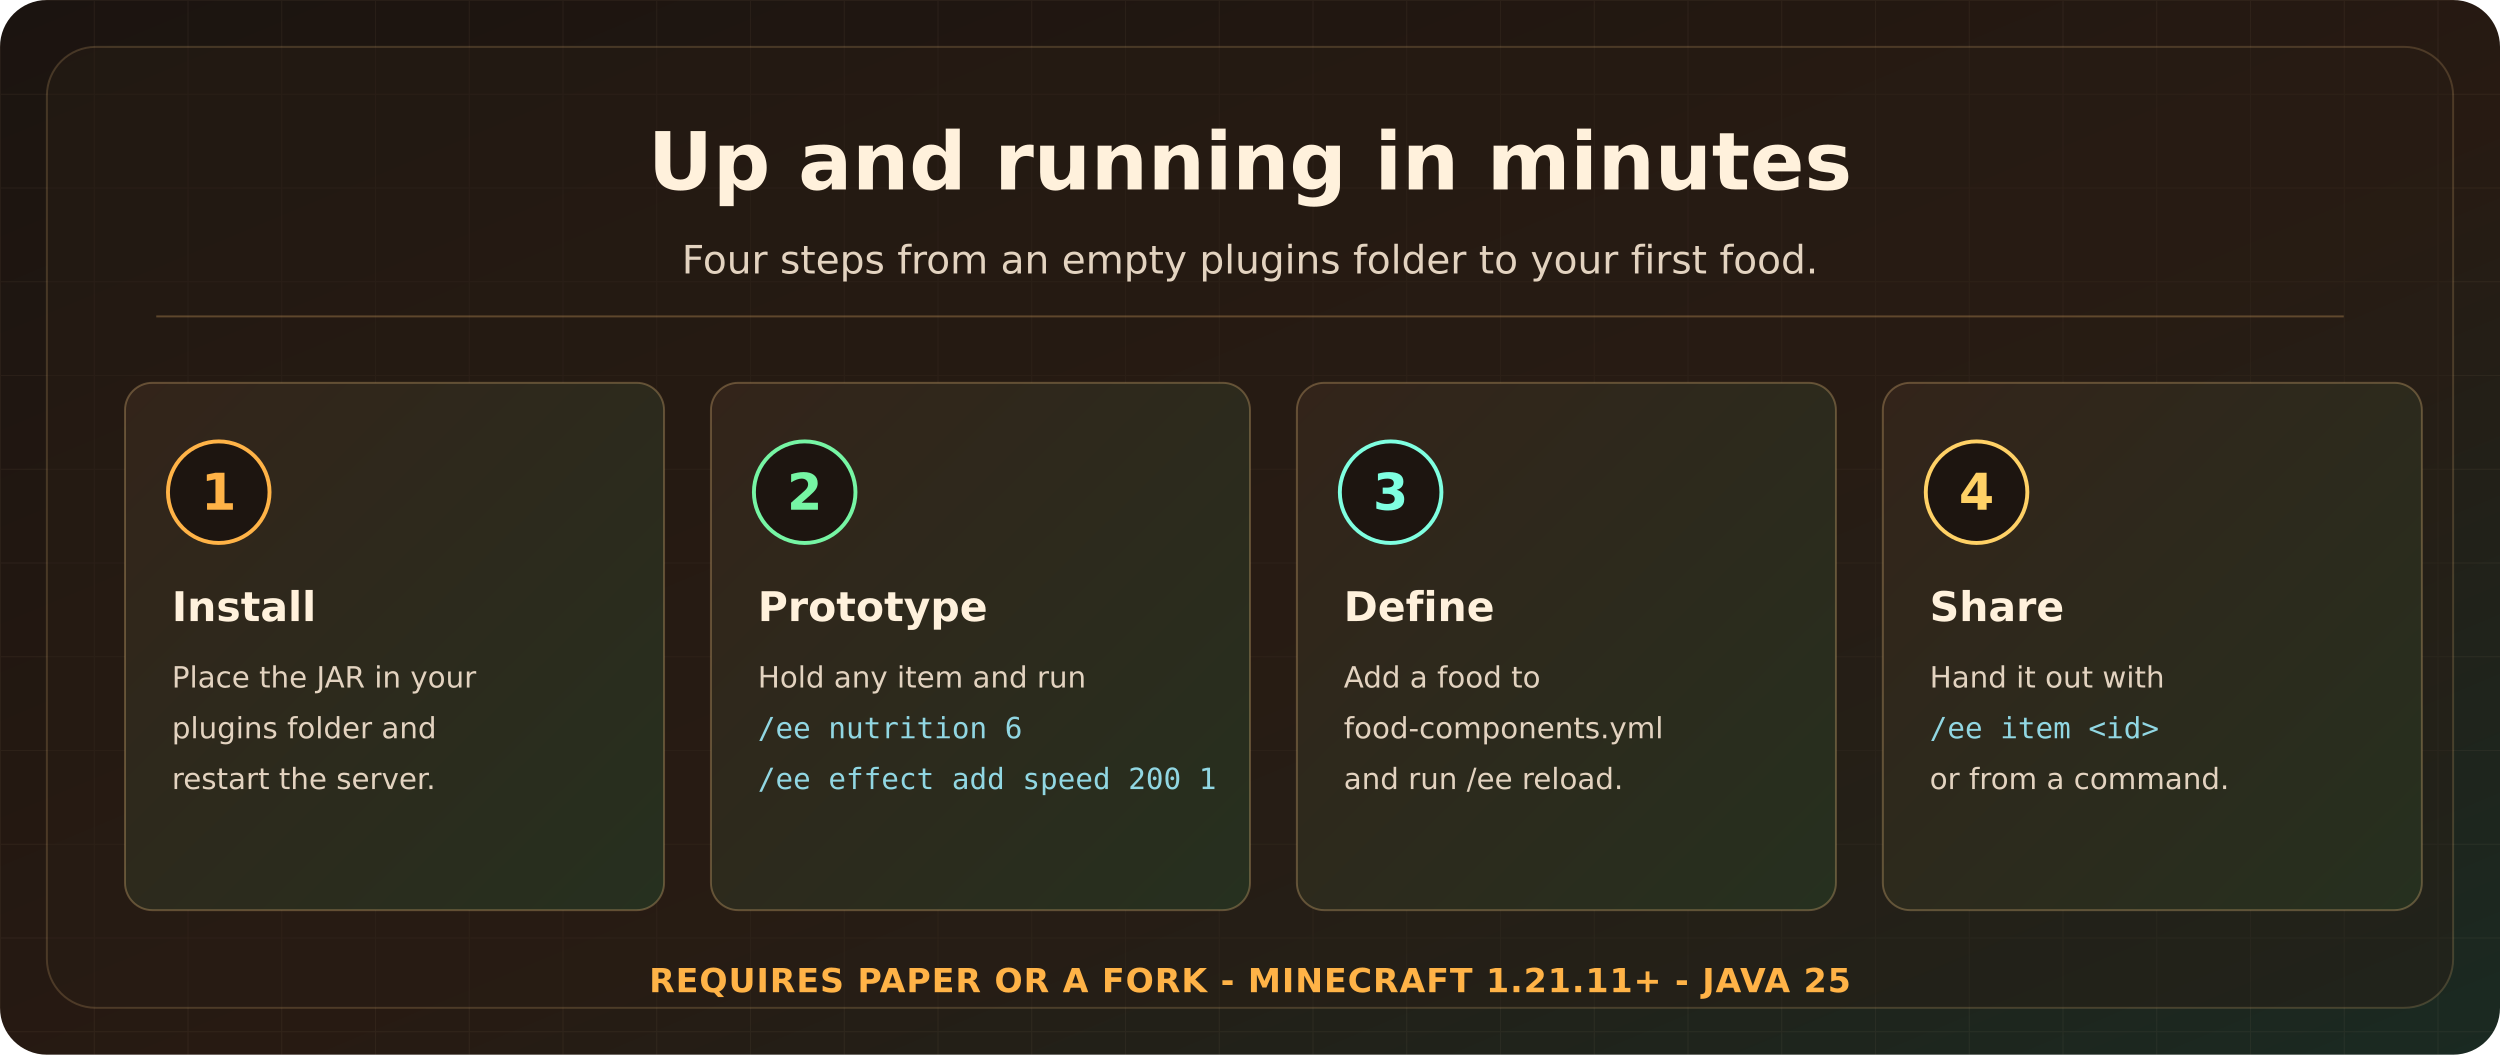
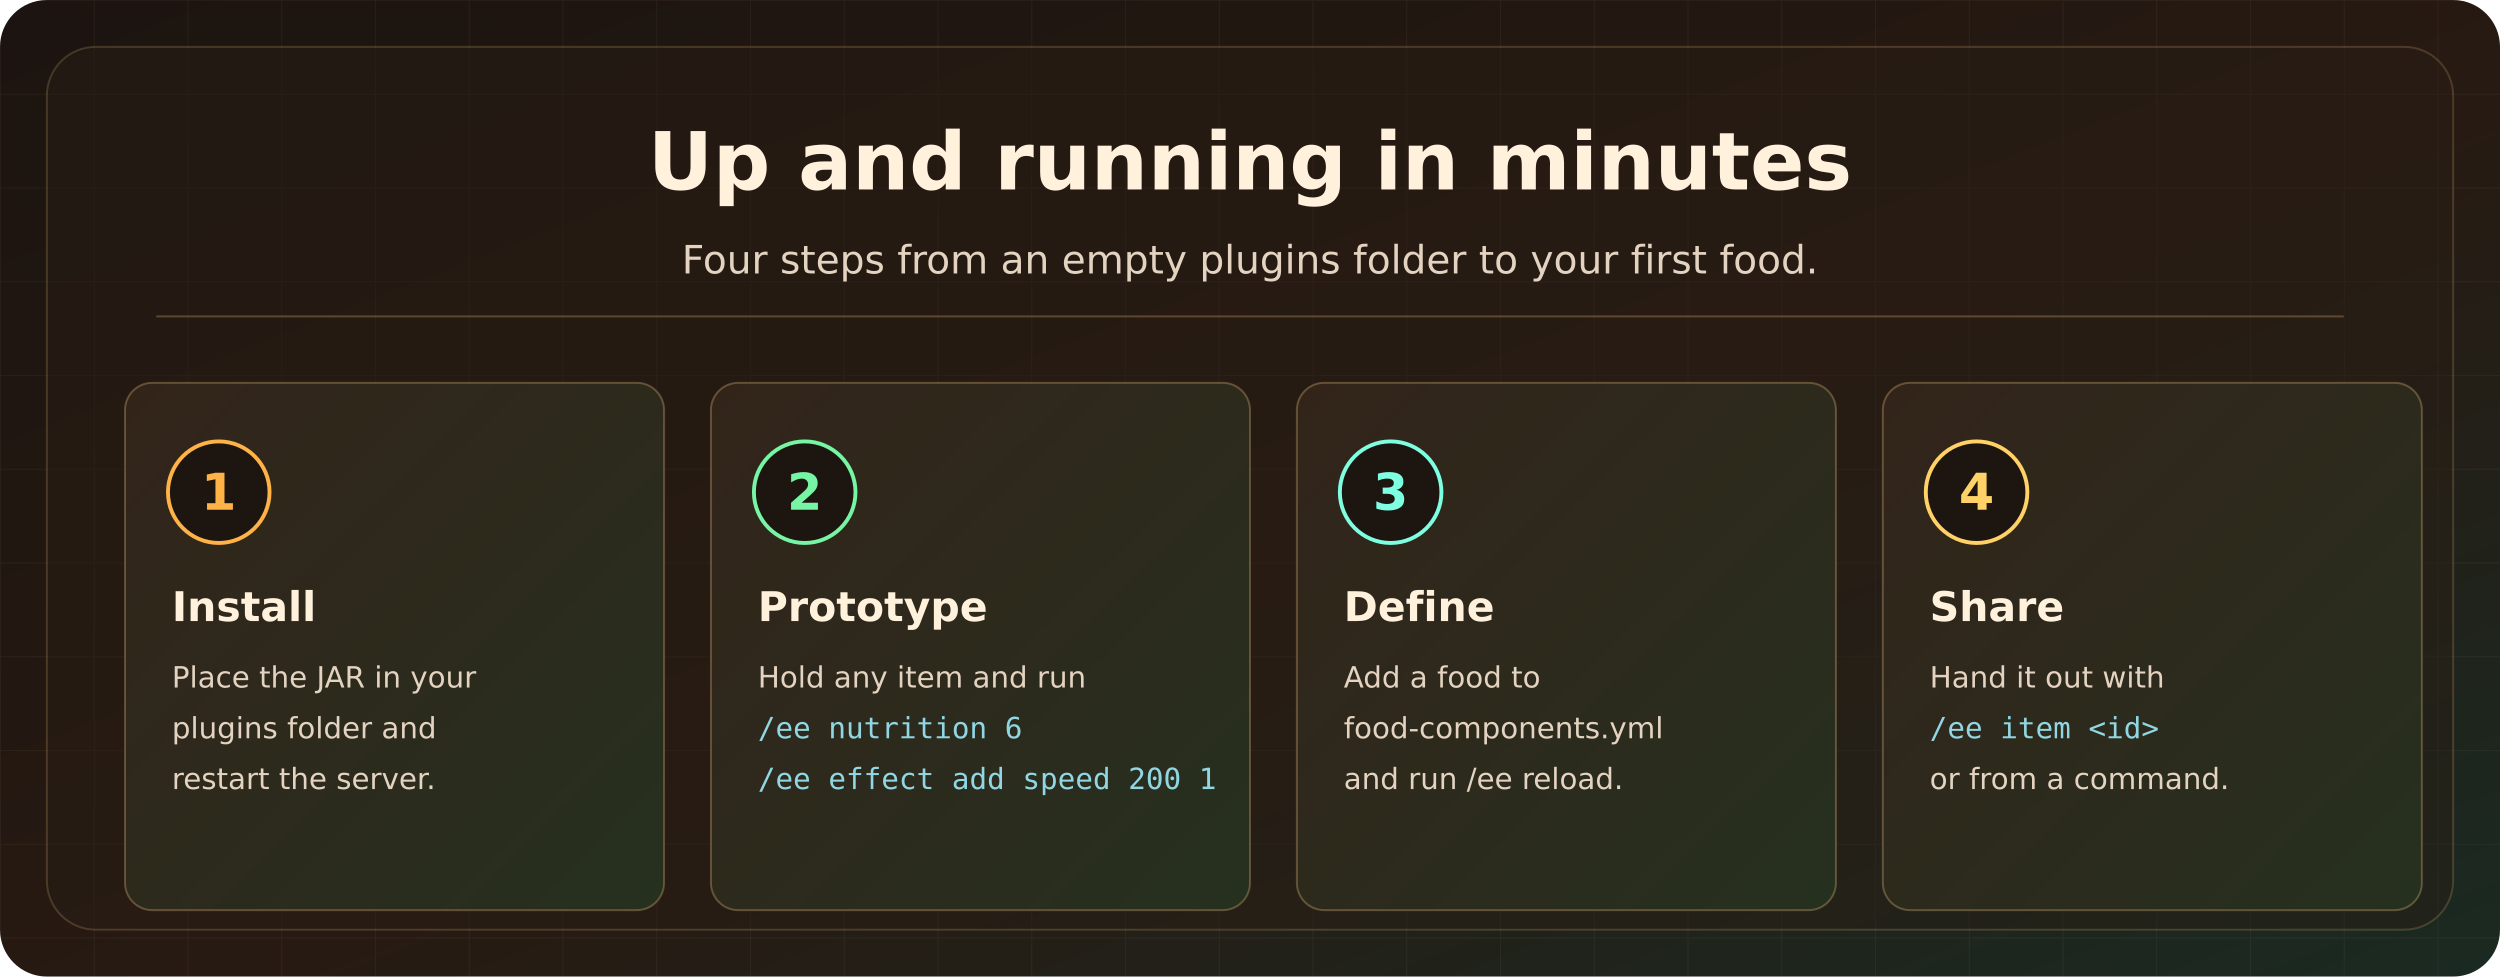
- <svg xmlns="http://www.w3.org/2000/svg" width="1280" height="540" viewBox="0 0 1280 540">
+ <svg xmlns="http://www.w3.org/2000/svg" width="1280" height="500" viewBox="0 0 1280 500">
  <defs>
    <linearGradient id="night" x2="1" y2="1">
      <stop stop-color="#1b1410" />
      <stop offset=".55" stop-color="#271a12" />
      <stop offset="1" stop-color="#1a2a22" />
    </linearGradient>
    <linearGradient id="surface" x2="1" y2="1">
      <stop stop-color="#33241a" />
      <stop offset="1" stop-color="#26301f" />
    </linearGradient>
    <linearGradient id="code" x2="1" y2="1">
      <stop stop-color="#15100d" />
      <stop offset="1" stop-color="#17201b" />
    </linearGradient>
    <pattern id="grid" width="48" height="48" patternUnits="userSpaceOnUse">
      <path d="M48 0H0V48" fill="none" stroke="#ffd9a0" stroke-opacity=".05" />
    </pattern>
  </defs>
  <g font-family="Verdana,DejaVu Sans,sans-serif">
-     <rect width="1280" height="540" rx="24" fill="url(#night)" />
-     <rect width="1280" height="540" rx="24" fill="url(#grid)" />
-     <rect x="24" y="24" width="1232" height="492" rx="25" fill="#2a1e15" fill-opacity=".45" stroke="#ffcf8a" stroke-opacity=".18" />
+     <rect width="1280" height="500" rx="24" fill="url(#night)" />
+     <rect width="1280" height="500" rx="24" fill="url(#grid)" />
+     <rect x="24" y="24" width="1232" height="452" rx="25" fill="#2a1e15" fill-opacity=".45" stroke="#ffcf8a" stroke-opacity=".18" />
    <path d="M80 162H1200" stroke="#e8b06a" stroke-opacity=".3" />
    <text x="640" y="97" text-anchor="middle" fill="#fff1dc" font-size="41" font-weight="bold">Up and running in minutes</text>
    <text x="640" y="140" text-anchor="middle" fill="#e3d3c0" font-size="20">Four steps from an empty plugins folder to your first food.</text>
    <rect x="64" y="196" width="276" height="270" rx="14" fill="url(#surface)" stroke="#ffcf8a" stroke-opacity=".28" />
    <circle cx="112" cy="252" r="26" fill="#1d1510" stroke="#ffb347" stroke-width="2" />
    <text x="112" y="261" text-anchor="middle" fill="#ffb347" font-size="26" font-weight="bold">1</text>
    <text x="88" y="318" fill="#fff1dc" font-size="21" font-weight="bold">Install</text>
    <text x="88" y="352" fill="#e3d3c0" font-size="15">Place the JAR in your</text>
    <text x="88" y="378" fill="#e3d3c0" font-size="15">plugins folder and</text>
    <text x="88" y="404" fill="#e3d3c0" font-size="15">restart the server.</text>
    <rect x="364" y="196" width="276" height="270" rx="14" fill="url(#surface)" stroke="#ffcf8a" stroke-opacity=".28" />
    <circle cx="412" cy="252" r="26" fill="#1d1510" stroke="#76f5a4" stroke-width="2" />
    <text x="412" y="261" text-anchor="middle" fill="#76f5a4" font-size="26" font-weight="bold">2</text>
    <text x="388" y="318" fill="#fff1dc" font-size="21" font-weight="bold">Prototype</text>
    <text x="388" y="352" fill="#e3d3c0" font-size="15">Hold any item and run</text>
    <text x="388" y="378" fill="#91d7e3" font-size="15" font-family="Consolas,DejaVu Sans Mono,monospace">/ee nutrition 6</text>
    <text x="388" y="404" fill="#91d7e3" font-size="15" font-family="Consolas,DejaVu Sans Mono,monospace">/ee effect add speed 200 1</text>
    <rect x="664" y="196" width="276" height="270" rx="14" fill="url(#surface)" stroke="#ffcf8a" stroke-opacity=".28" />
    <circle cx="712" cy="252" r="26" fill="#1d1510" stroke="#7fffe1" stroke-width="2" />
    <text x="712" y="261" text-anchor="middle" fill="#7fffe1" font-size="26" font-weight="bold">3</text>
    <text x="688" y="318" fill="#fff1dc" font-size="21" font-weight="bold">Define</text>
    <text x="688" y="352" fill="#e3d3c0" font-size="15">Add a food to</text>
    <text x="688" y="378" fill="#e3d3c0" font-size="15">food-components.yml</text>
    <text x="688" y="404" fill="#e3d3c0" font-size="15">and run /ee reload.</text>
    <rect x="964" y="196" width="276" height="270" rx="14" fill="url(#surface)" stroke="#ffcf8a" stroke-opacity=".28" />
    <circle cx="1012" cy="252" r="26" fill="#1d1510" stroke="#ffd166" stroke-width="2" />
    <text x="1012" y="261" text-anchor="middle" fill="#ffd166" font-size="26" font-weight="bold">4</text>
    <text x="988" y="318" fill="#fff1dc" font-size="21" font-weight="bold">Share</text>
    <text x="988" y="352" fill="#e3d3c0" font-size="15">Hand it out with</text>
    <text x="988" y="378" fill="#91d7e3" font-size="15" font-family="Consolas,DejaVu Sans Mono,monospace">/ee item &lt;id&gt;</text>
    <text x="988" y="404" fill="#e3d3c0" font-size="15">or from a command.</text>
-     <text x="640" y="508" text-anchor="middle" fill="#ffb347" font-size="17" font-weight="bold" letter-spacing=".5">REQUIRES PAPER OR A FORK - MINECRAFT 1.21.11+ - JAVA 25</text>
  </g>
</svg>
